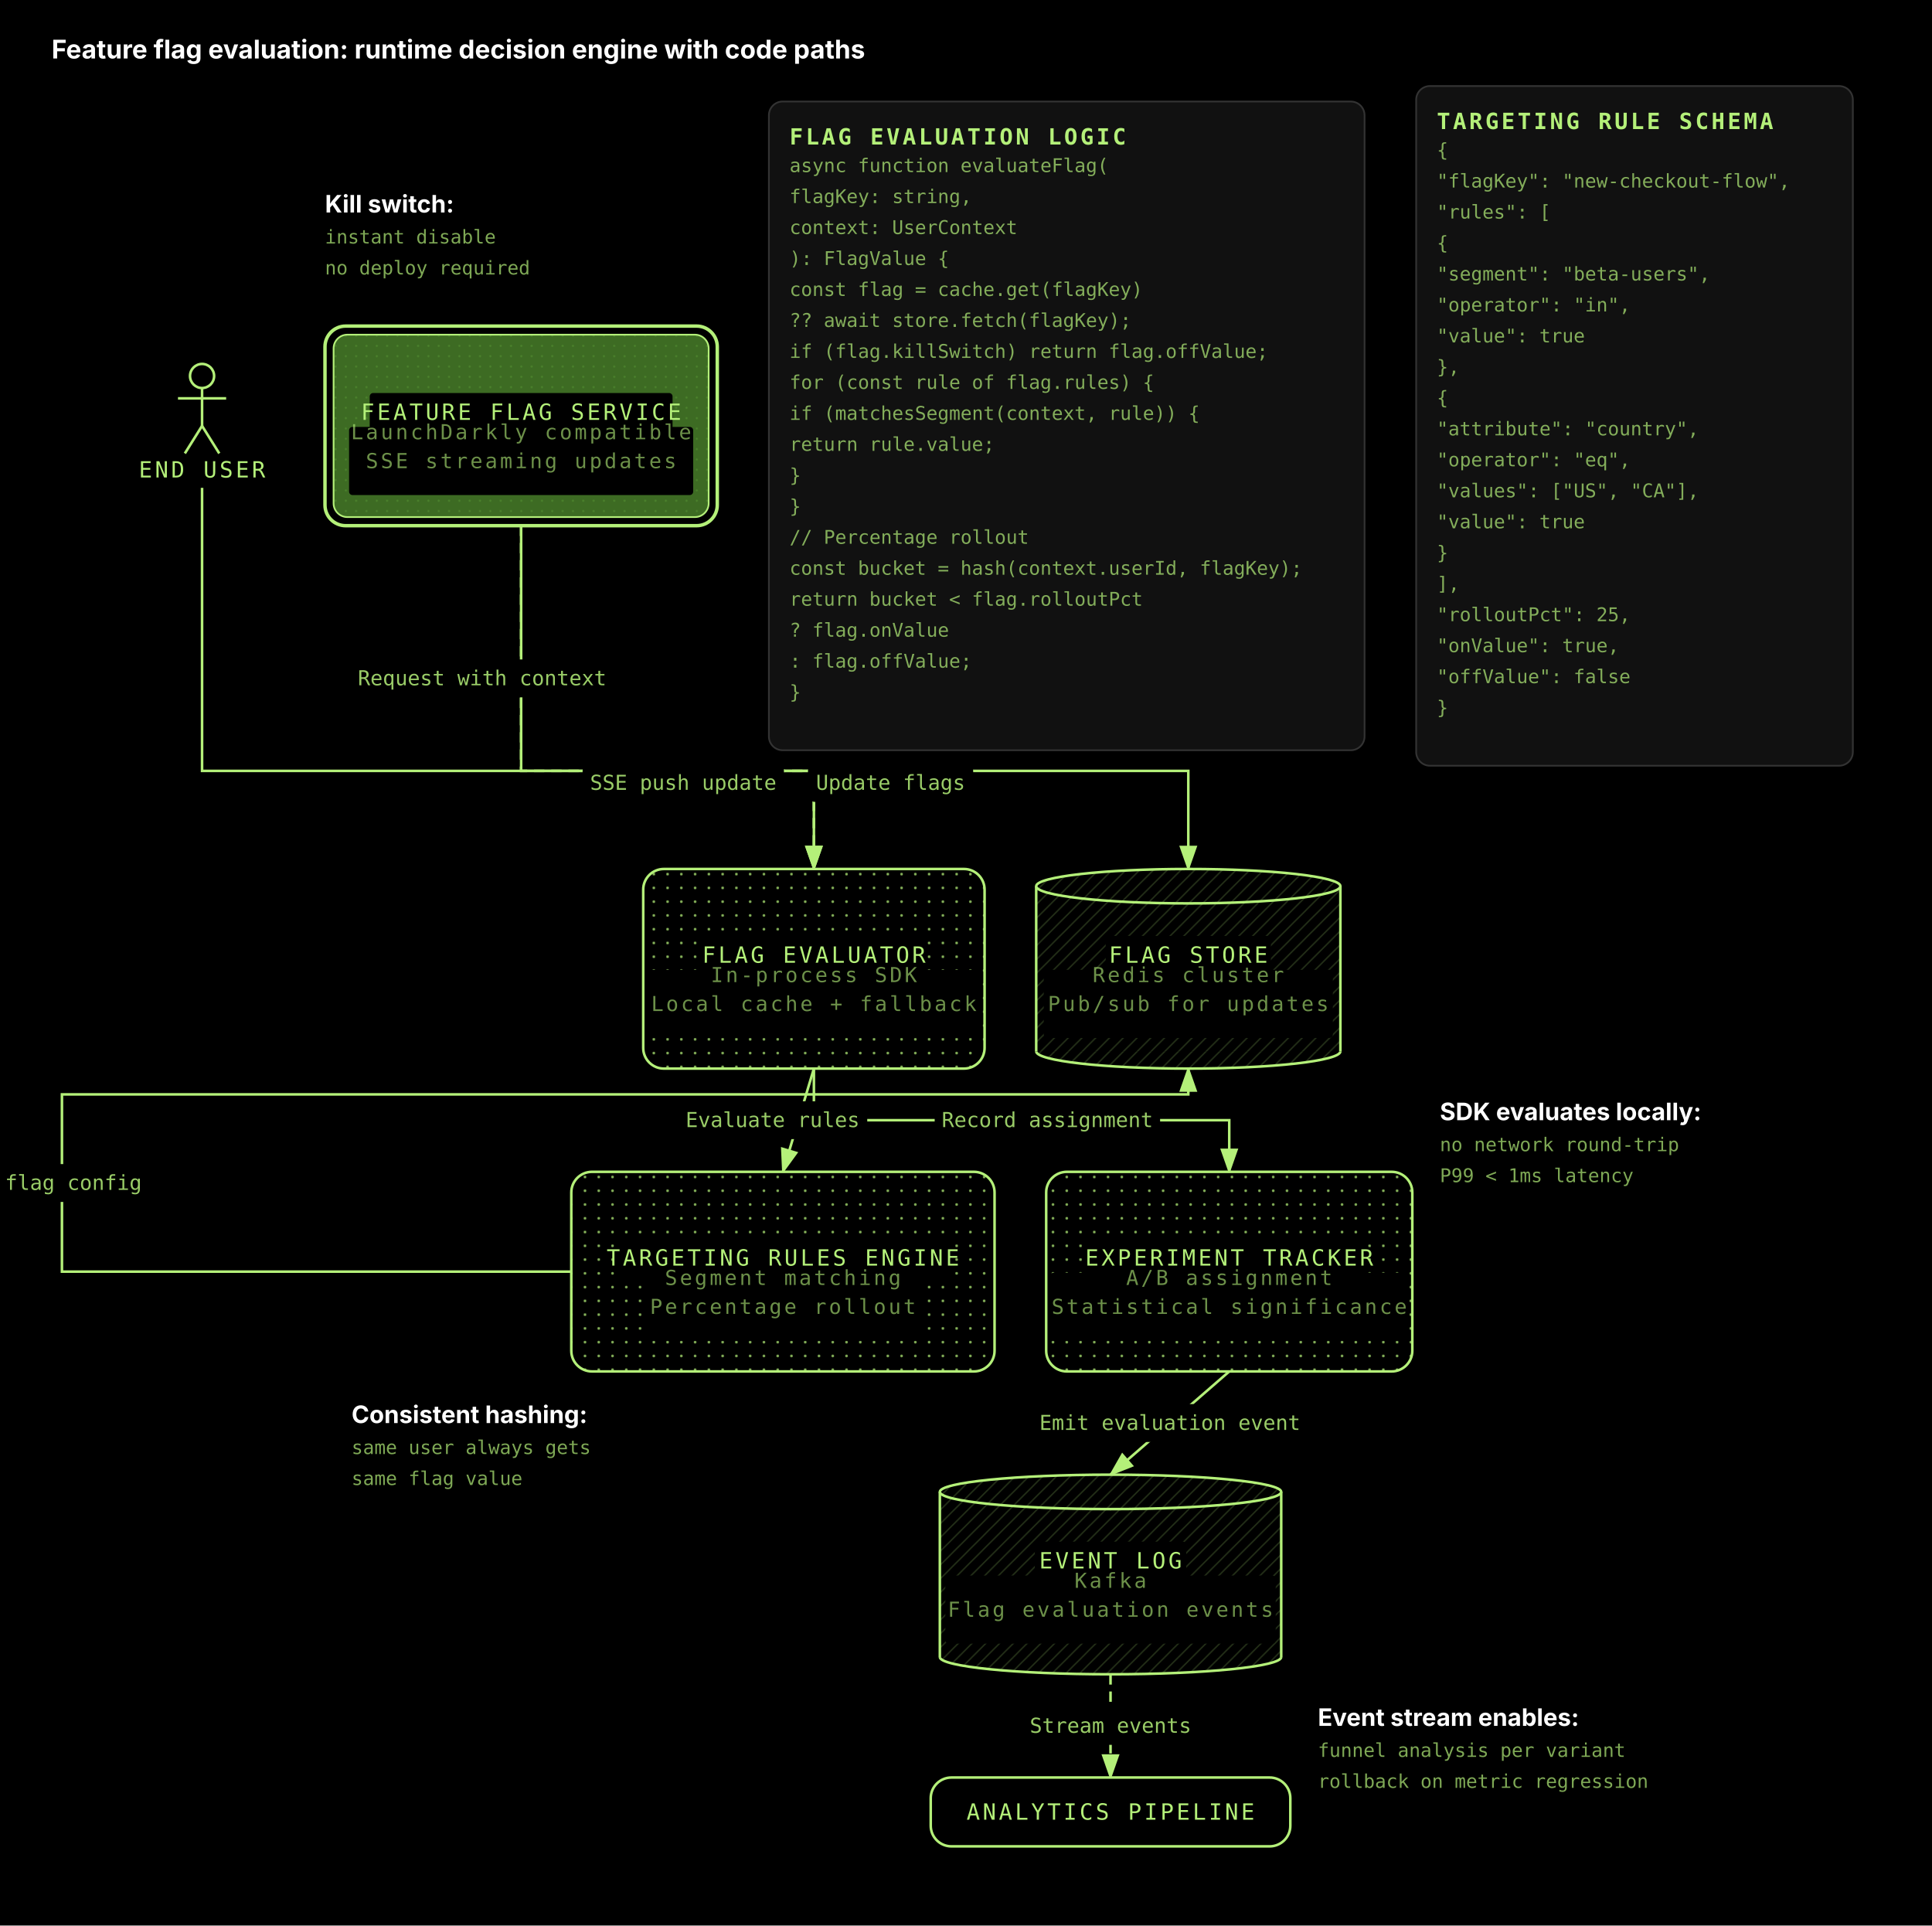
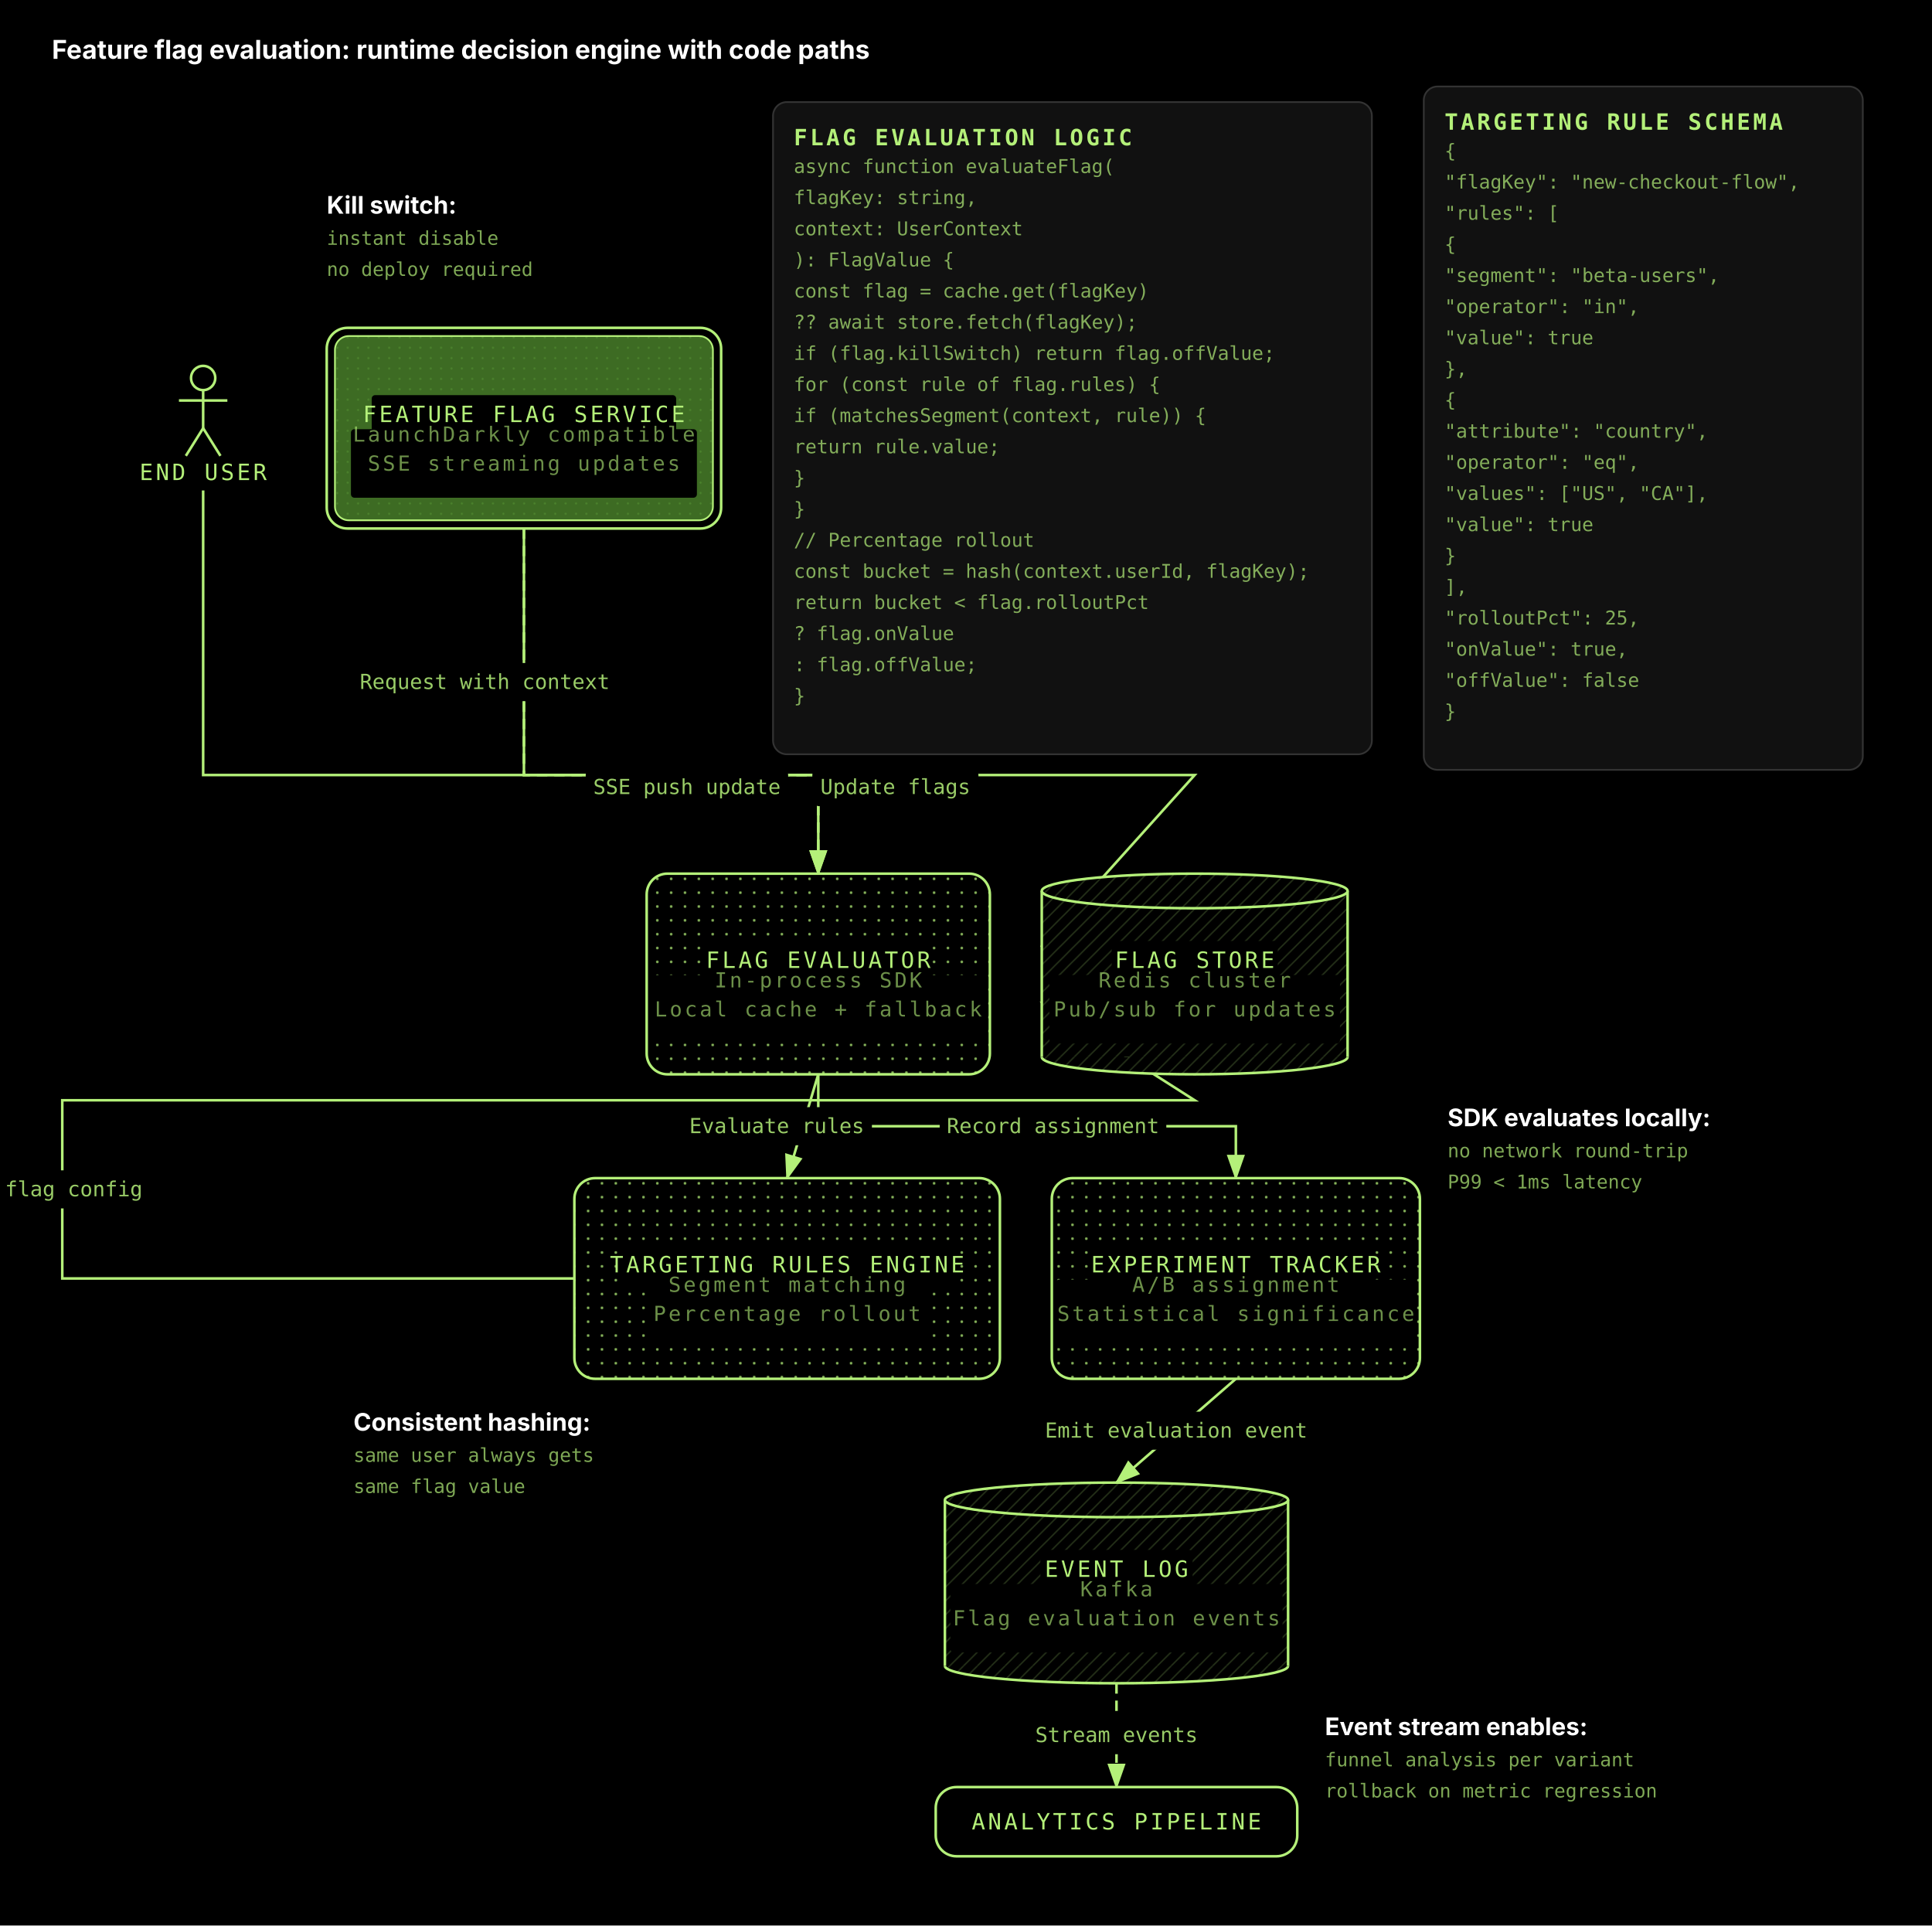
- <svg xmlns="http://www.w3.org/2000/svg" viewBox="0 0 1122.88 1119" width="1122.88" height="1119">
+ <svg xmlns="http://www.w3.org/2000/svg" viewBox="0 0 1116.88 1113" width="1116.88" height="1113">
  <defs>
    <pattern id="dotgrid" width="8" height="8" patternUnits="userSpaceOnUse">
      <rect width="8" height="8" fill="#000000" />
      <circle cx="4" cy="4" r="0.8" fill="#b4f079" opacity="0.7" />
    </pattern>
    <pattern id="crosshatch" width="8" height="8" patternUnits="userSpaceOnUse">
      <rect width="8" height="8" fill="#000000" />
      <path d="M0 8L8 0M-1 1L1 -1M7 9L9 7" stroke="#b4f079" stroke-width="0.8" opacity="0.2" />
    </pattern>
    <pattern id="hero" width="6" height="6" patternUnits="userSpaceOnUse">
      <rect width="6" height="6" fill="#3d6b23" />
      <circle cx="3" cy="3" r="0.6" fill="#5a9a35" opacity="0.5" />
    </pattern>
    <marker id="arrowhead" markerWidth="10" markerHeight="7" refX="9" refY="3.5" orient="auto" markerUnits="strokeWidth">
      <polygon points="0 0, 10 3.5, 0 7" fill="#b4f079" />
    </marker>
    <marker id="arrowhead-reverse" markerWidth="10" markerHeight="7" refX="1" refY="3.5" orient="auto" markerUnits="strokeWidth">
      <polygon points="10 0, 0 3.5, 10 7" fill="#b4f079" />
    </marker>
  </defs>
  <rect width="100%" height="100%" fill="#000000" />
  <g class="diagram">
    <text x="30" y="34" font-family="'Inter', 'Helvetica Neue', Arial, sans-serif" font-size="15" fill="#ffffff" font-weight="700">Feature flag evaluation: runtime decision engine with code paths</text>
    <polyline points="117.44,283.5 117.44,448 473.04,448 473.04,505" fill="none" stroke="#b4f079" stroke-width="1.5" marker-end="url(#arrowhead)" />
    <line x1="473.04" y1="621" x2="455.04" y2="681" stroke="#b4f079" stroke-width="1.5" marker-end="url(#arrowhead)" />
-     <polyline points="332.04,739 36,739 36,636 690.64,636 690.64,621" fill="none" stroke="#b4f079" stroke-width="1.5" marker-end="url(#arrowhead)" />
+     <polyline points="332.04,739 36,739 36,636 690.64,636 602.24,579.667" fill="none" stroke="#b4f079" stroke-width="1.5" marker-end="url(#arrowhead)" />
    <polyline points="473.04,621 473.04,651 714.44,651 714.44,681" fill="none" stroke="#b4f079" stroke-width="1.5" marker-end="url(#arrowhead)" />
    <line x1="714.44" y1="797" x2="645.44" y2="857" stroke="#b4f079" stroke-width="1.5" marker-end="url(#arrowhead)" />
    <line x1="645.44" y1="973" x2="645.44" y2="1033" stroke="#b4f079" stroke-width="1.5" stroke-dasharray="6 4" marker-end="url(#arrowhead)" />
-     <polyline points="302.88,305.5 302.88,448 690.64,448 690.64,505" fill="none" stroke="#b4f079" stroke-width="1.5" marker-end="url(#arrowhead)" />
+     <polyline points="302.88,305.5 302.88,448 690.64,448 602.24,546.333" fill="none" stroke="#b4f079" stroke-width="1.5" marker-end="url(#arrowhead)" />
    <polyline points="302.88,305.5 302.88,448 473.04,448 473.04,505" fill="none" stroke="#b4f079" stroke-width="1.5" stroke-dasharray="6 4" marker-end="url(#arrowhead)" />
    <rect x="204.24" y="383.25" width="152" height="22" rx="4" fill="#000000" />
    <rect x="394.04" y="640" width="110" height="22" rx="4" fill="#000000" />
    <rect x="-44.5" y="676.5" width="131" height="22" rx="4" fill="#000000" />
    <rect x="543.24" y="640" width="131" height="22" rx="4" fill="#000000" />
    <rect x="600.44" y="816" width="159" height="22" rx="4" fill="#000000" />
    <rect x="593.94" y="992" width="103" height="22" rx="4" fill="#000000" />
    <rect x="469.61" y="444" width="96" height="22" rx="4" fill="#000000" />
    <rect x="338.61" y="444" width="117" height="22" rx="4" fill="#000000" />
    <circle cx="117.44" cy="218.5" r="7" fill="none" stroke="#b4f079" stroke-width="1.5" />
    <line x1="117.44" y1="225.5" x2="117.44" y2="247.5" stroke="#b4f079" stroke-width="1.5" />
    <line x1="103.44" y1="231.5" x2="131.44" y2="231.5" stroke="#b4f079" stroke-width="1.5" />
    <line x1="117.44" y1="247.5" x2="107.44" y2="263.5" stroke="#b4f079" stroke-width="1.5" />
    <line x1="117.44" y1="247.5" x2="127.44" y2="263.5" stroke="#b4f079" stroke-width="1.5" />
    <text x="117.44" y="277.5" font-family="'JetBrains Mono', 'Fira Code', 'SF Mono', 'Cascadia Code', monospace" font-size="13" fill="#b4f079" text-anchor="middle" letter-spacing="0.12em">END USER</text>
-     <rect x="188.88" y="189.5" width="228" height="116" rx="12" fill="none" stroke="#b4f079" stroke-width="2" />
-     <rect x="193.88" y="194.5" width="218" height="106" rx="8" fill="url(#hero)" stroke="#b4f079" stroke-width="1" />
+     <rect x="188.88" y="189.5" width="228" height="116" rx="12" fill="none" stroke="#b4f079" stroke-width="1.5" />
+     <rect x="193.63" y="194.25" width="218.5" height="106.5" rx="8" fill="url(#hero)" stroke="#b4f079" stroke-width="1" />
    <rect x="214.88" y="228.4" width="176" height="22.2" fill="#000000" rx="2" />
    <text x="302.88" y="239.5" font-family="'JetBrains Mono', 'Fira Code', 'SF Mono', 'Cascadia Code', monospace" font-size="13" fill="#b4f079" text-anchor="middle" dominant-baseline="central" letter-spacing="0.12em">FEATURE FLAG SERVICE</text>
    <rect x="202.88" y="248.1" width="200" height="39.6" fill="#000000" rx="2" />
    <text x="302.88" y="251.1" font-family="'JetBrains Mono', 'Fira Code', 'SF Mono', 'Cascadia Code', monospace" font-size="12" fill="#b4f079" opacity="0.6" text-anchor="middle" dominant-baseline="central" letter-spacing="0.12em">LaunchDarkly compatible</text>
    <text x="302.88" y="267.9" font-family="'JetBrains Mono', 'Fira Code', 'SF Mono', 'Cascadia Code', monospace" font-size="12" fill="#b4f079" opacity="0.6" text-anchor="middle" dominant-baseline="central" letter-spacing="0.12em">SSE streaming updates</text>
    <rect x="373.84" y="505" width="198.4" height="116" rx="12" fill="url(#dotgrid)" stroke="#b4f079" stroke-width="1.5" />
    <rect x="409.04" y="543.9" width="128" height="22.2" fill="#000000" rx="2" />
    <text x="473.04" y="555" font-family="'JetBrains Mono', 'Fira Code', 'SF Mono', 'Cascadia Code', monospace" font-size="13" fill="#b4f079" text-anchor="middle" dominant-baseline="central" letter-spacing="0.12em">FLAG EVALUATOR</text>
    <rect x="377.04" y="563.6" width="192" height="39.6" fill="#000000" rx="2" />
    <text x="473.04" y="566.6" font-family="'JetBrains Mono', 'Fira Code', 'SF Mono', 'Cascadia Code', monospace" font-size="12" fill="#b4f079" opacity="0.6" text-anchor="middle" dominant-baseline="central" letter-spacing="0.12em">In-process SDK</text>
    <text x="473.04" y="583.4" font-family="'JetBrains Mono', 'Fira Code', 'SF Mono', 'Cascadia Code', monospace" font-size="12" fill="#b4f079" opacity="0.6" text-anchor="middle" dominant-baseline="central" letter-spacing="0.12em">Local cache + fallback</text>
    <rect x="332.04" y="681" width="246" height="116" rx="12" fill="url(#dotgrid)" stroke="#b4f079" stroke-width="1.5" />
    <rect x="359.04" y="719.9" width="192" height="22.2" fill="#000000" rx="2" />
    <text x="455.04" y="731" font-family="'JetBrains Mono', 'Fira Code', 'SF Mono', 'Cascadia Code', monospace" font-size="13" fill="#b4f079" text-anchor="middle" dominant-baseline="central" letter-spacing="0.12em">TARGETING RULES ENGINE</text>
    <rect x="375.04" y="739.6" width="160" height="39.6" fill="#000000" rx="2" />
    <text x="455.04" y="742.6" font-family="'JetBrains Mono', 'Fira Code', 'SF Mono', 'Cascadia Code', monospace" font-size="12" fill="#b4f079" opacity="0.6" text-anchor="middle" dominant-baseline="central" letter-spacing="0.12em">Segment matching</text>
    <text x="455.04" y="759.4" font-family="'JetBrains Mono', 'Fira Code', 'SF Mono', 'Cascadia Code', monospace" font-size="12" fill="#b4f079" opacity="0.6" text-anchor="middle" dominant-baseline="central" letter-spacing="0.12em">Percentage rollout</text>
    <rect x="608.04" y="681" width="212.8" height="116" rx="12" fill="url(#dotgrid)" stroke="#b4f079" stroke-width="1.5" />
    <rect x="634.44" y="719.9" width="160" height="22.2" fill="#000000" rx="2" />
    <text x="714.44" y="731" font-family="'JetBrains Mono', 'Fira Code', 'SF Mono', 'Cascadia Code', monospace" font-size="13" fill="#b4f079" text-anchor="middle" dominant-baseline="central" letter-spacing="0.12em">EXPERIMENT TRACKER</text>
    <rect x="610.44" y="739.6" width="208" height="39.6" fill="#000000" rx="2" />
    <text x="714.44" y="742.6" font-family="'JetBrains Mono', 'Fira Code', 'SF Mono', 'Cascadia Code', monospace" font-size="12" fill="#b4f079" opacity="0.6" text-anchor="middle" dominant-baseline="central" letter-spacing="0.12em">A/B assignment</text>
    <text x="714.44" y="759.4" font-family="'JetBrains Mono', 'Fira Code', 'SF Mono', 'Cascadia Code', monospace" font-size="12" fill="#b4f079" opacity="0.6" text-anchor="middle" dominant-baseline="central" letter-spacing="0.12em">Statistical significance</text>
    <rect x="602.24" y="515" width="176.8" height="96" fill="url(#crosshatch)" stroke="none" />
    <line x1="602.24" y1="515" x2="602.24" y2="611" stroke="#b4f079" stroke-width="1.5" />
    <line x1="779.04" y1="515" x2="779.04" y2="611" stroke="#b4f079" stroke-width="1.5" />
    <ellipse cx="690.64" cy="515" rx="88.4" ry="10" fill="url(#crosshatch)" stroke="#b4f079" stroke-width="1.5" />
    <path d="M602.24,611 A88.4,10 0 0,0 779.04,611" fill="url(#crosshatch)" stroke="#b4f079" stroke-width="1.5" />
    <rect x="642.64" y="543.9" width="96" height="22.2" fill="#000000" rx="2" />
    <text x="690.64" y="555" font-family="'JetBrains Mono', 'Fira Code', 'SF Mono', 'Cascadia Code', monospace" font-size="13" fill="#b4f079" text-anchor="middle" dominant-baseline="central" letter-spacing="0.12em">FLAG STORE</text>
    <rect x="606.64" y="563.6" width="168" height="39.6" fill="#000000" rx="2" />
    <text x="690.64" y="566.6" font-family="'JetBrains Mono', 'Fira Code', 'SF Mono', 'Cascadia Code', monospace" font-size="12" fill="#b4f079" opacity="0.6" text-anchor="middle" dominant-baseline="central" letter-spacing="0.12em">Redis cluster</text>
    <text x="690.64" y="583.4" font-family="'JetBrains Mono', 'Fira Code', 'SF Mono', 'Cascadia Code', monospace" font-size="12" fill="#b4f079" opacity="0.6" text-anchor="middle" dominant-baseline="central" letter-spacing="0.12em">Pub/sub for updates</text>
    <rect x="546.24" y="867" width="198.4" height="96" fill="url(#crosshatch)" stroke="none" />
    <line x1="546.24" y1="867" x2="546.24" y2="963" stroke="#b4f079" stroke-width="1.5" />
    <line x1="744.64" y1="867" x2="744.64" y2="963" stroke="#b4f079" stroke-width="1.5" />
    <ellipse cx="645.44" cy="867" rx="99.2" ry="10" fill="url(#crosshatch)" stroke="#b4f079" stroke-width="1.5" />
    <path d="M546.24,963 A99.2,10 0 0,0 744.64,963" fill="url(#crosshatch)" stroke="#b4f079" stroke-width="1.5" />
    <rect x="601.44" y="895.9" width="88" height="22.2" fill="#000000" rx="2" />
    <text x="645.44" y="907" font-family="'JetBrains Mono', 'Fira Code', 'SF Mono', 'Cascadia Code', monospace" font-size="13" fill="#b4f079" text-anchor="middle" dominant-baseline="central" letter-spacing="0.12em">EVENT LOG</text>
    <rect x="549.44" y="915.6" width="192" height="39.6" fill="#000000" rx="2" />
    <text x="645.44" y="918.6" font-family="'JetBrains Mono', 'Fira Code', 'SF Mono', 'Cascadia Code', monospace" font-size="12" fill="#b4f079" opacity="0.6" text-anchor="middle" dominant-baseline="central" letter-spacing="0.12em">Kafka</text>
    <text x="645.44" y="935.4" font-family="'JetBrains Mono', 'Fira Code', 'SF Mono', 'Cascadia Code', monospace" font-size="12" fill="#b4f079" opacity="0.6" text-anchor="middle" dominant-baseline="central" letter-spacing="0.12em">Flag evaluation events</text>
    <rect x="540.94" y="1033" width="209" height="40" rx="12" fill="#000000" stroke="#b4f079" stroke-width="1.5" />
    <text x="645.44" y="1053" font-family="'JetBrains Mono', 'Fira Code', 'SF Mono', 'Cascadia Code', monospace" font-size="13" fill="#b4f079" text-anchor="middle" dominant-baseline="central" letter-spacing="0.12em">ANALYTICS PIPELINE</text>
    <text x="280.24" y="398.25" font-family="'JetBrains Mono', 'Fira Code', 'SF Mono', 'Cascadia Code', monospace" font-size="12" fill="#b4f079" opacity="0.85" text-anchor="middle">Request with context</text>
    <text x="449.04" y="655" font-family="'JetBrains Mono', 'Fira Code', 'SF Mono', 'Cascadia Code', monospace" font-size="12" fill="#b4f079" opacity="0.85" text-anchor="middle">Evaluate rules</text>
    <text x="21" y="691.5" font-family="'JetBrains Mono', 'Fira Code', 'SF Mono', 'Cascadia Code', monospace" font-size="12" fill="#b4f079" opacity="0.85" text-anchor="middle">Fetch flag config</text>
    <text x="608.74" y="655" font-family="'JetBrains Mono', 'Fira Code', 'SF Mono', 'Cascadia Code', monospace" font-size="12" fill="#b4f079" opacity="0.85" text-anchor="middle">Record assignment</text>
    <text x="679.94" y="831" font-family="'JetBrains Mono', 'Fira Code', 'SF Mono', 'Cascadia Code', monospace" font-size="12" fill="#b4f079" opacity="0.85" text-anchor="middle">Emit evaluation event</text>
    <text x="645.44" y="1007" font-family="'JetBrains Mono', 'Fira Code', 'SF Mono', 'Cascadia Code', monospace" font-size="12" fill="#b4f079" opacity="0.85" text-anchor="middle">Stream events</text>
    <text x="517.61" y="459" font-family="'JetBrains Mono', 'Fira Code', 'SF Mono', 'Cascadia Code', monospace" font-size="12" fill="#b4f079" opacity="0.85" text-anchor="middle">Update flags</text>
    <text x="397.11" y="459" font-family="'JetBrains Mono', 'Fira Code', 'SF Mono', 'Cascadia Code', monospace" font-size="12" fill="#b4f079" opacity="0.85" text-anchor="middle">SSE push update</text>
    <rect x="446.88" y="59" width="346.2" height="377" rx="8" fill="#111111" stroke="#333333" stroke-width="1" />
    <text x="458.88" y="84" font-family="'JetBrains Mono', 'Fira Code', 'SF Mono', 'Cascadia Code', monospace" font-size="13" fill="#b4f079" font-weight="700" letter-spacing="0.12em">FLAG EVALUATION LOGIC</text>
    <text x="458.88" y="100" font-family="'JetBrains Mono', 'Fira Code', 'SF Mono', 'Cascadia Code', monospace" font-size="11" fill="#b4f079" opacity="0.7">async function evaluateFlag(</text>
    <text x="458.88" y="118" font-family="'JetBrains Mono', 'Fira Code', 'SF Mono', 'Cascadia Code', monospace" font-size="11" fill="#b4f079" opacity="0.7">  flagKey: string,</text>
    <text x="458.88" y="136" font-family="'JetBrains Mono', 'Fira Code', 'SF Mono', 'Cascadia Code', monospace" font-size="11" fill="#b4f079" opacity="0.7">  context: UserContext</text>
    <text x="458.88" y="154" font-family="'JetBrains Mono', 'Fira Code', 'SF Mono', 'Cascadia Code', monospace" font-size="11" fill="#b4f079" opacity="0.7">): FlagValue {</text>
    <text x="458.88" y="172" font-family="'JetBrains Mono', 'Fira Code', 'SF Mono', 'Cascadia Code', monospace" font-size="11" fill="#b4f079" opacity="0.7">  const flag = cache.get(flagKey)</text>
    <text x="458.88" y="190" font-family="'JetBrains Mono', 'Fira Code', 'SF Mono', 'Cascadia Code', monospace" font-size="11" fill="#b4f079" opacity="0.7">    ?? await store.fetch(flagKey);</text>
    <text x="458.88" y="208" font-family="'JetBrains Mono', 'Fira Code', 'SF Mono', 'Cascadia Code', monospace" font-size="11" fill="#b4f079" opacity="0.7">  if (flag.killSwitch) return flag.offValue;</text>
    <text x="458.88" y="226" font-family="'JetBrains Mono', 'Fira Code', 'SF Mono', 'Cascadia Code', monospace" font-size="11" fill="#b4f079" opacity="0.7">  for (const rule of flag.rules) {</text>
    <text x="458.88" y="244" font-family="'JetBrains Mono', 'Fira Code', 'SF Mono', 'Cascadia Code', monospace" font-size="11" fill="#b4f079" opacity="0.7">    if (matchesSegment(context, rule)) {</text>
    <text x="458.88" y="262" font-family="'JetBrains Mono', 'Fira Code', 'SF Mono', 'Cascadia Code', monospace" font-size="11" fill="#b4f079" opacity="0.7">      return rule.value;</text>
    <text x="458.88" y="280" font-family="'JetBrains Mono', 'Fira Code', 'SF Mono', 'Cascadia Code', monospace" font-size="11" fill="#b4f079" opacity="0.7">    }</text>
    <text x="458.88" y="298" font-family="'JetBrains Mono', 'Fira Code', 'SF Mono', 'Cascadia Code', monospace" font-size="11" fill="#b4f079" opacity="0.7">  }</text>
    <text x="458.88" y="316" font-family="'JetBrains Mono', 'Fira Code', 'SF Mono', 'Cascadia Code', monospace" font-size="11" fill="#b4f079" opacity="0.7">  // Percentage rollout</text>
    <text x="458.88" y="334" font-family="'JetBrains Mono', 'Fira Code', 'SF Mono', 'Cascadia Code', monospace" font-size="11" fill="#b4f079" opacity="0.7">  const bucket = hash(context.userId, flagKey);</text>
    <text x="458.88" y="352" font-family="'JetBrains Mono', 'Fira Code', 'SF Mono', 'Cascadia Code', monospace" font-size="11" fill="#b4f079" opacity="0.7">  return bucket &lt; flag.rolloutPct</text>
    <text x="458.88" y="370" font-family="'JetBrains Mono', 'Fira Code', 'SF Mono', 'Cascadia Code', monospace" font-size="11" fill="#b4f079" opacity="0.7">    ? flag.onValue</text>
    <text x="458.88" y="388" font-family="'JetBrains Mono', 'Fira Code', 'SF Mono', 'Cascadia Code', monospace" font-size="11" fill="#b4f079" opacity="0.7">    : flag.offValue;</text>
    <text x="458.88" y="406" font-family="'JetBrains Mono', 'Fira Code', 'SF Mono', 'Cascadia Code', monospace" font-size="11" fill="#b4f079" opacity="0.7">}</text>
    <rect x="823.08" y="50" width="253.8" height="395" rx="8" fill="#111111" stroke="#333333" stroke-width="1" />
    <text x="835.08" y="75" font-family="'JetBrains Mono', 'Fira Code', 'SF Mono', 'Cascadia Code', monospace" font-size="13" fill="#b4f079" font-weight="700" letter-spacing="0.12em">TARGETING RULE SCHEMA</text>
    <text x="835.08" y="91" font-family="'JetBrains Mono', 'Fira Code', 'SF Mono', 'Cascadia Code', monospace" font-size="11" fill="#b4f079" opacity="0.7">{</text>
    <text x="835.08" y="109" font-family="'JetBrains Mono', 'Fira Code', 'SF Mono', 'Cascadia Code', monospace" font-size="11" fill="#b4f079" opacity="0.7">  "flagKey": "new-checkout-flow",</text>
    <text x="835.08" y="127" font-family="'JetBrains Mono', 'Fira Code', 'SF Mono', 'Cascadia Code', monospace" font-size="11" fill="#b4f079" opacity="0.7">  "rules": [</text>
    <text x="835.08" y="145" font-family="'JetBrains Mono', 'Fira Code', 'SF Mono', 'Cascadia Code', monospace" font-size="11" fill="#b4f079" opacity="0.7">    {</text>
    <text x="835.08" y="163" font-family="'JetBrains Mono', 'Fira Code', 'SF Mono', 'Cascadia Code', monospace" font-size="11" fill="#b4f079" opacity="0.7">      "segment": "beta-users",</text>
    <text x="835.08" y="181" font-family="'JetBrains Mono', 'Fira Code', 'SF Mono', 'Cascadia Code', monospace" font-size="11" fill="#b4f079" opacity="0.7">      "operator": "in",</text>
    <text x="835.08" y="199" font-family="'JetBrains Mono', 'Fira Code', 'SF Mono', 'Cascadia Code', monospace" font-size="11" fill="#b4f079" opacity="0.7">      "value": true</text>
    <text x="835.08" y="217" font-family="'JetBrains Mono', 'Fira Code', 'SF Mono', 'Cascadia Code', monospace" font-size="11" fill="#b4f079" opacity="0.7">    },</text>
    <text x="835.08" y="235" font-family="'JetBrains Mono', 'Fira Code', 'SF Mono', 'Cascadia Code', monospace" font-size="11" fill="#b4f079" opacity="0.7">    {</text>
    <text x="835.08" y="253" font-family="'JetBrains Mono', 'Fira Code', 'SF Mono', 'Cascadia Code', monospace" font-size="11" fill="#b4f079" opacity="0.7">      "attribute": "country",</text>
    <text x="835.08" y="271" font-family="'JetBrains Mono', 'Fira Code', 'SF Mono', 'Cascadia Code', monospace" font-size="11" fill="#b4f079" opacity="0.7">      "operator": "eq",</text>
    <text x="835.08" y="289" font-family="'JetBrains Mono', 'Fira Code', 'SF Mono', 'Cascadia Code', monospace" font-size="11" fill="#b4f079" opacity="0.7">      "values": ["US", "CA"],</text>
    <text x="835.08" y="307" font-family="'JetBrains Mono', 'Fira Code', 'SF Mono', 'Cascadia Code', monospace" font-size="11" fill="#b4f079" opacity="0.7">      "value": true</text>
    <text x="835.08" y="325" font-family="'JetBrains Mono', 'Fira Code', 'SF Mono', 'Cascadia Code', monospace" font-size="11" fill="#b4f079" opacity="0.7">    }</text>
    <text x="835.08" y="343" font-family="'JetBrains Mono', 'Fira Code', 'SF Mono', 'Cascadia Code', monospace" font-size="11" fill="#b4f079" opacity="0.7">  ],</text>
    <text x="835.08" y="361" font-family="'JetBrains Mono', 'Fira Code', 'SF Mono', 'Cascadia Code', monospace" font-size="11" fill="#b4f079" opacity="0.7">  "rolloutPct": 25,</text>
    <text x="835.08" y="379" font-family="'JetBrains Mono', 'Fira Code', 'SF Mono', 'Cascadia Code', monospace" font-size="11" fill="#b4f079" opacity="0.7">  "onValue": true,</text>
    <text x="835.08" y="397" font-family="'JetBrains Mono', 'Fira Code', 'SF Mono', 'Cascadia Code', monospace" font-size="11" fill="#b4f079" opacity="0.7">  "offValue": false</text>
    <text x="835.08" y="415" font-family="'JetBrains Mono', 'Fira Code', 'SF Mono', 'Cascadia Code', monospace" font-size="11" fill="#b4f079" opacity="0.7">}</text>
    <text x="836.84" y="651" font-family="'Inter', 'Helvetica Neue', Arial, sans-serif" font-size="14" fill="#ffffff" font-weight="700">SDK evaluates locally:</text>
    <text x="836.84" y="669" font-family="'JetBrains Mono', 'Fira Code', 'SF Mono', 'Cascadia Code', monospace" font-size="11" fill="#b4f079" opacity="0.7">no network round-trip</text>
    <text x="836.84" y="687" font-family="'JetBrains Mono', 'Fira Code', 'SF Mono', 'Cascadia Code', monospace" font-size="11" fill="#b4f079" opacity="0.7">P99 &lt; 1ms latency</text>
    <text x="188.88" y="123.5" font-family="'Inter', 'Helvetica Neue', Arial, sans-serif" font-size="14" fill="#ffffff" font-weight="700">Kill switch:</text>
    <text x="188.88" y="141.5" font-family="'JetBrains Mono', 'Fira Code', 'SF Mono', 'Cascadia Code', monospace" font-size="11" fill="#b4f079" opacity="0.7">instant disable</text>
    <text x="188.88" y="159.5" font-family="'JetBrains Mono', 'Fira Code', 'SF Mono', 'Cascadia Code', monospace" font-size="11" fill="#b4f079" opacity="0.7">no deploy required</text>
    <text x="204.32" y="827" font-family="'Inter', 'Helvetica Neue', Arial, sans-serif" font-size="14" fill="#ffffff" font-weight="700">Consistent hashing:</text>
    <text x="204.32" y="845" font-family="'JetBrains Mono', 'Fira Code', 'SF Mono', 'Cascadia Code', monospace" font-size="11" fill="#b4f079" opacity="0.7">same user always gets</text>
    <text x="204.32" y="863" font-family="'JetBrains Mono', 'Fira Code', 'SF Mono', 'Cascadia Code', monospace" font-size="11" fill="#b4f079" opacity="0.7">same flag value</text>
    <text x="765.94" y="1003" font-family="'Inter', 'Helvetica Neue', Arial, sans-serif" font-size="14" fill="#ffffff" font-weight="700">Event stream enables:</text>
    <text x="765.94" y="1021" font-family="'JetBrains Mono', 'Fira Code', 'SF Mono', 'Cascadia Code', monospace" font-size="11" fill="#b4f079" opacity="0.7">funnel analysis per variant</text>
    <text x="765.94" y="1039" font-family="'JetBrains Mono', 'Fira Code', 'SF Mono', 'Cascadia Code', monospace" font-size="11" fill="#b4f079" opacity="0.7">rollback on metric regression</text>
  </g>
</svg>
